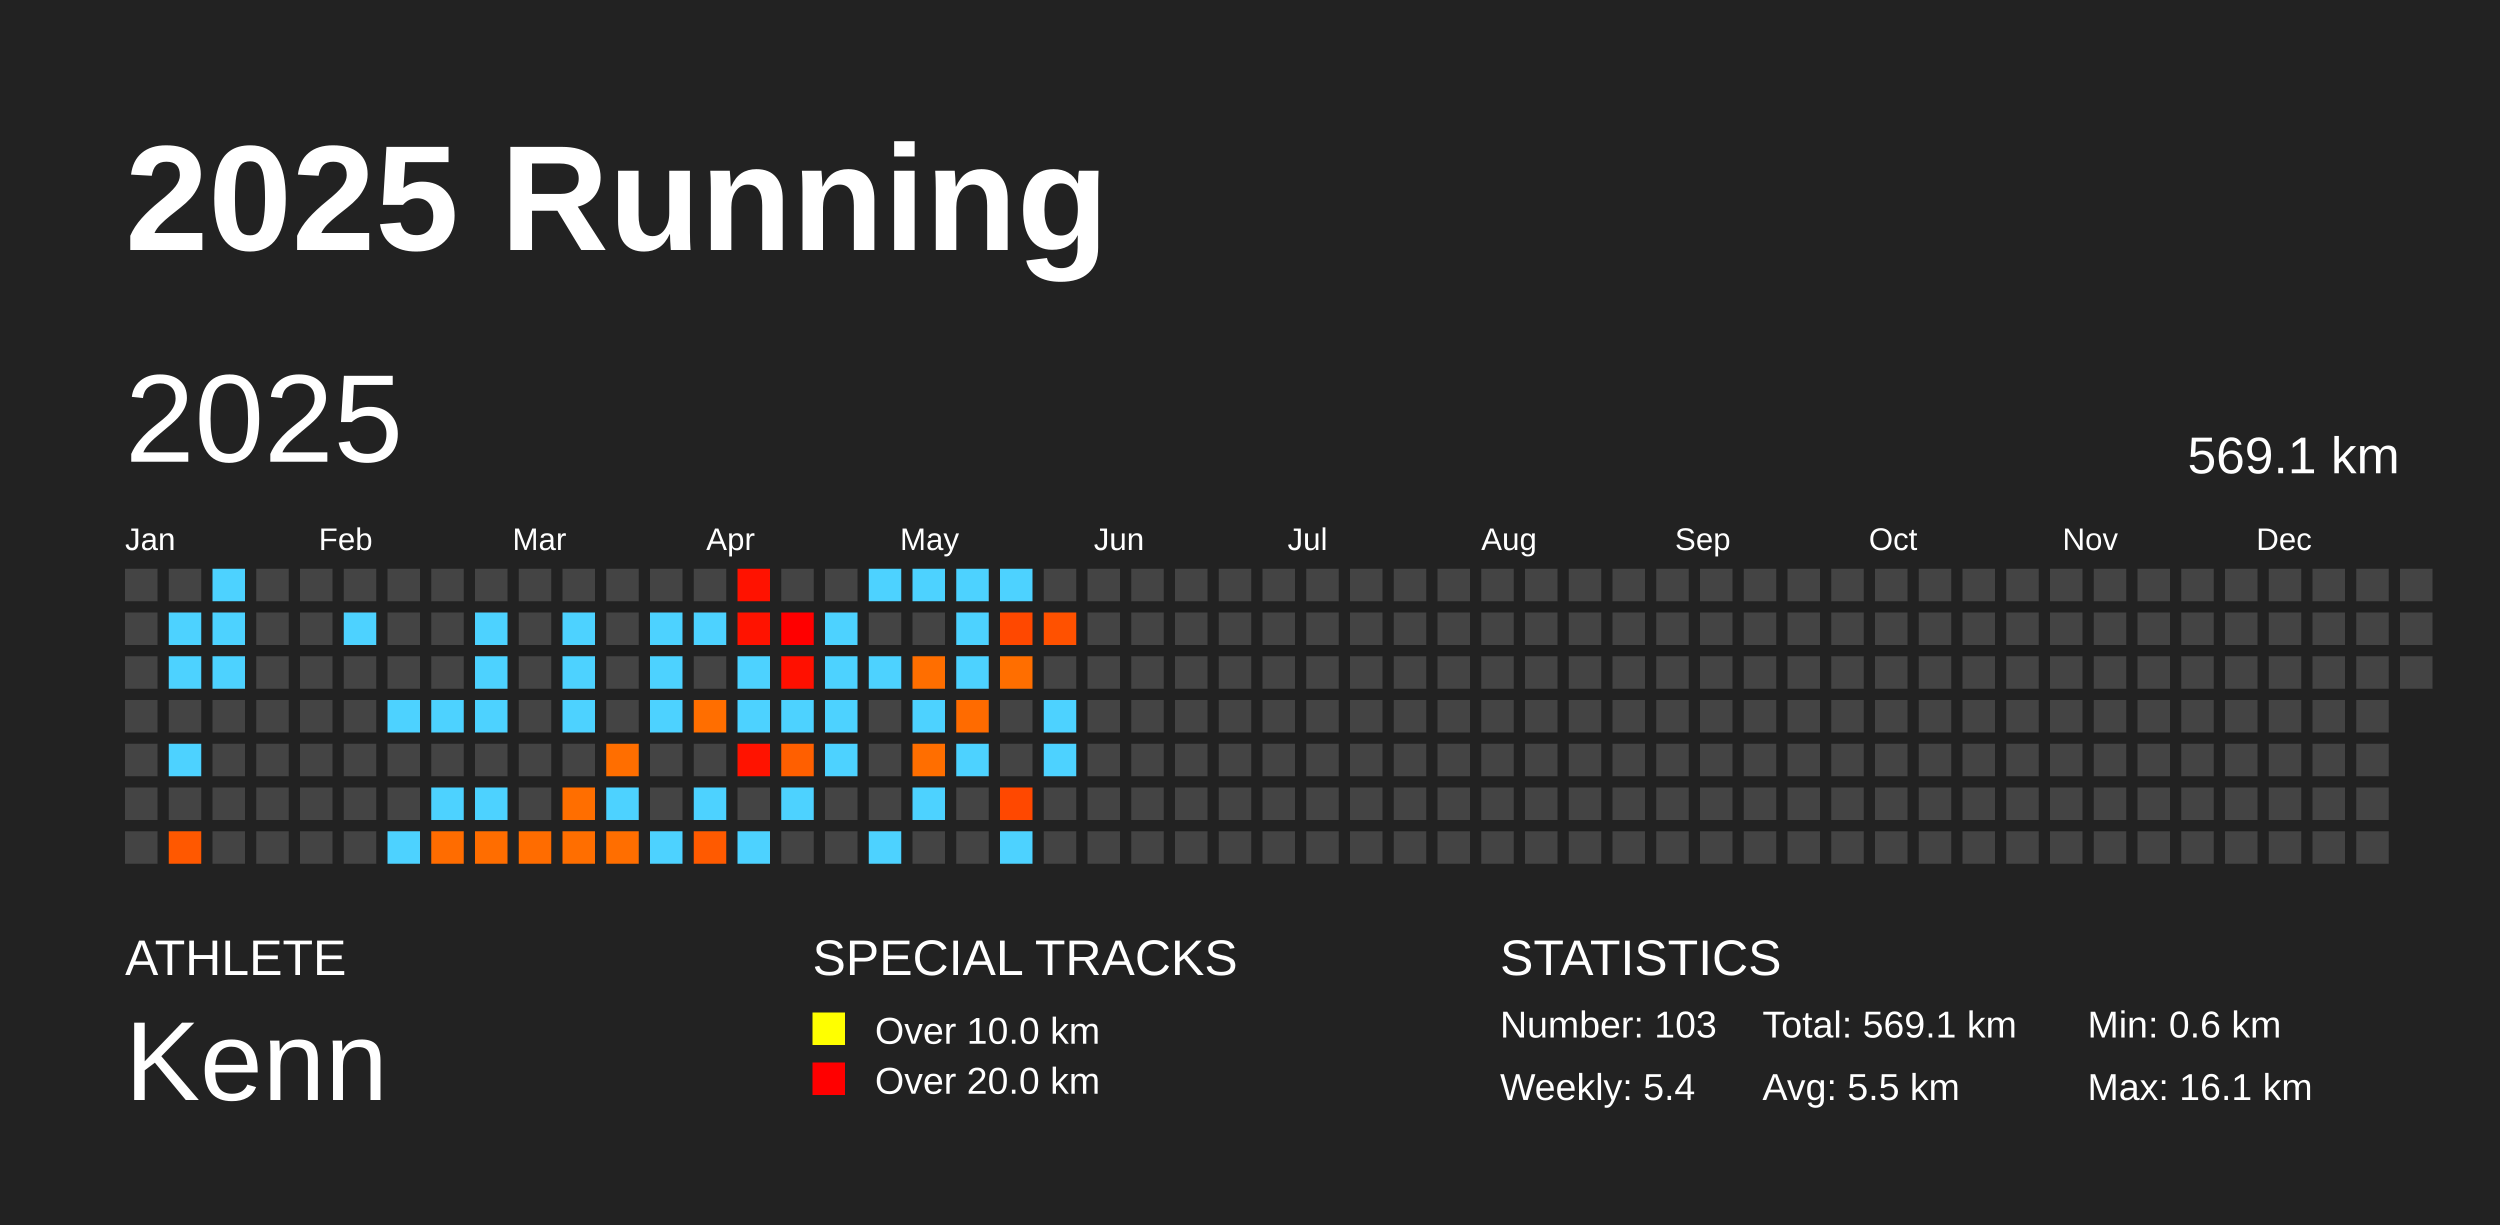
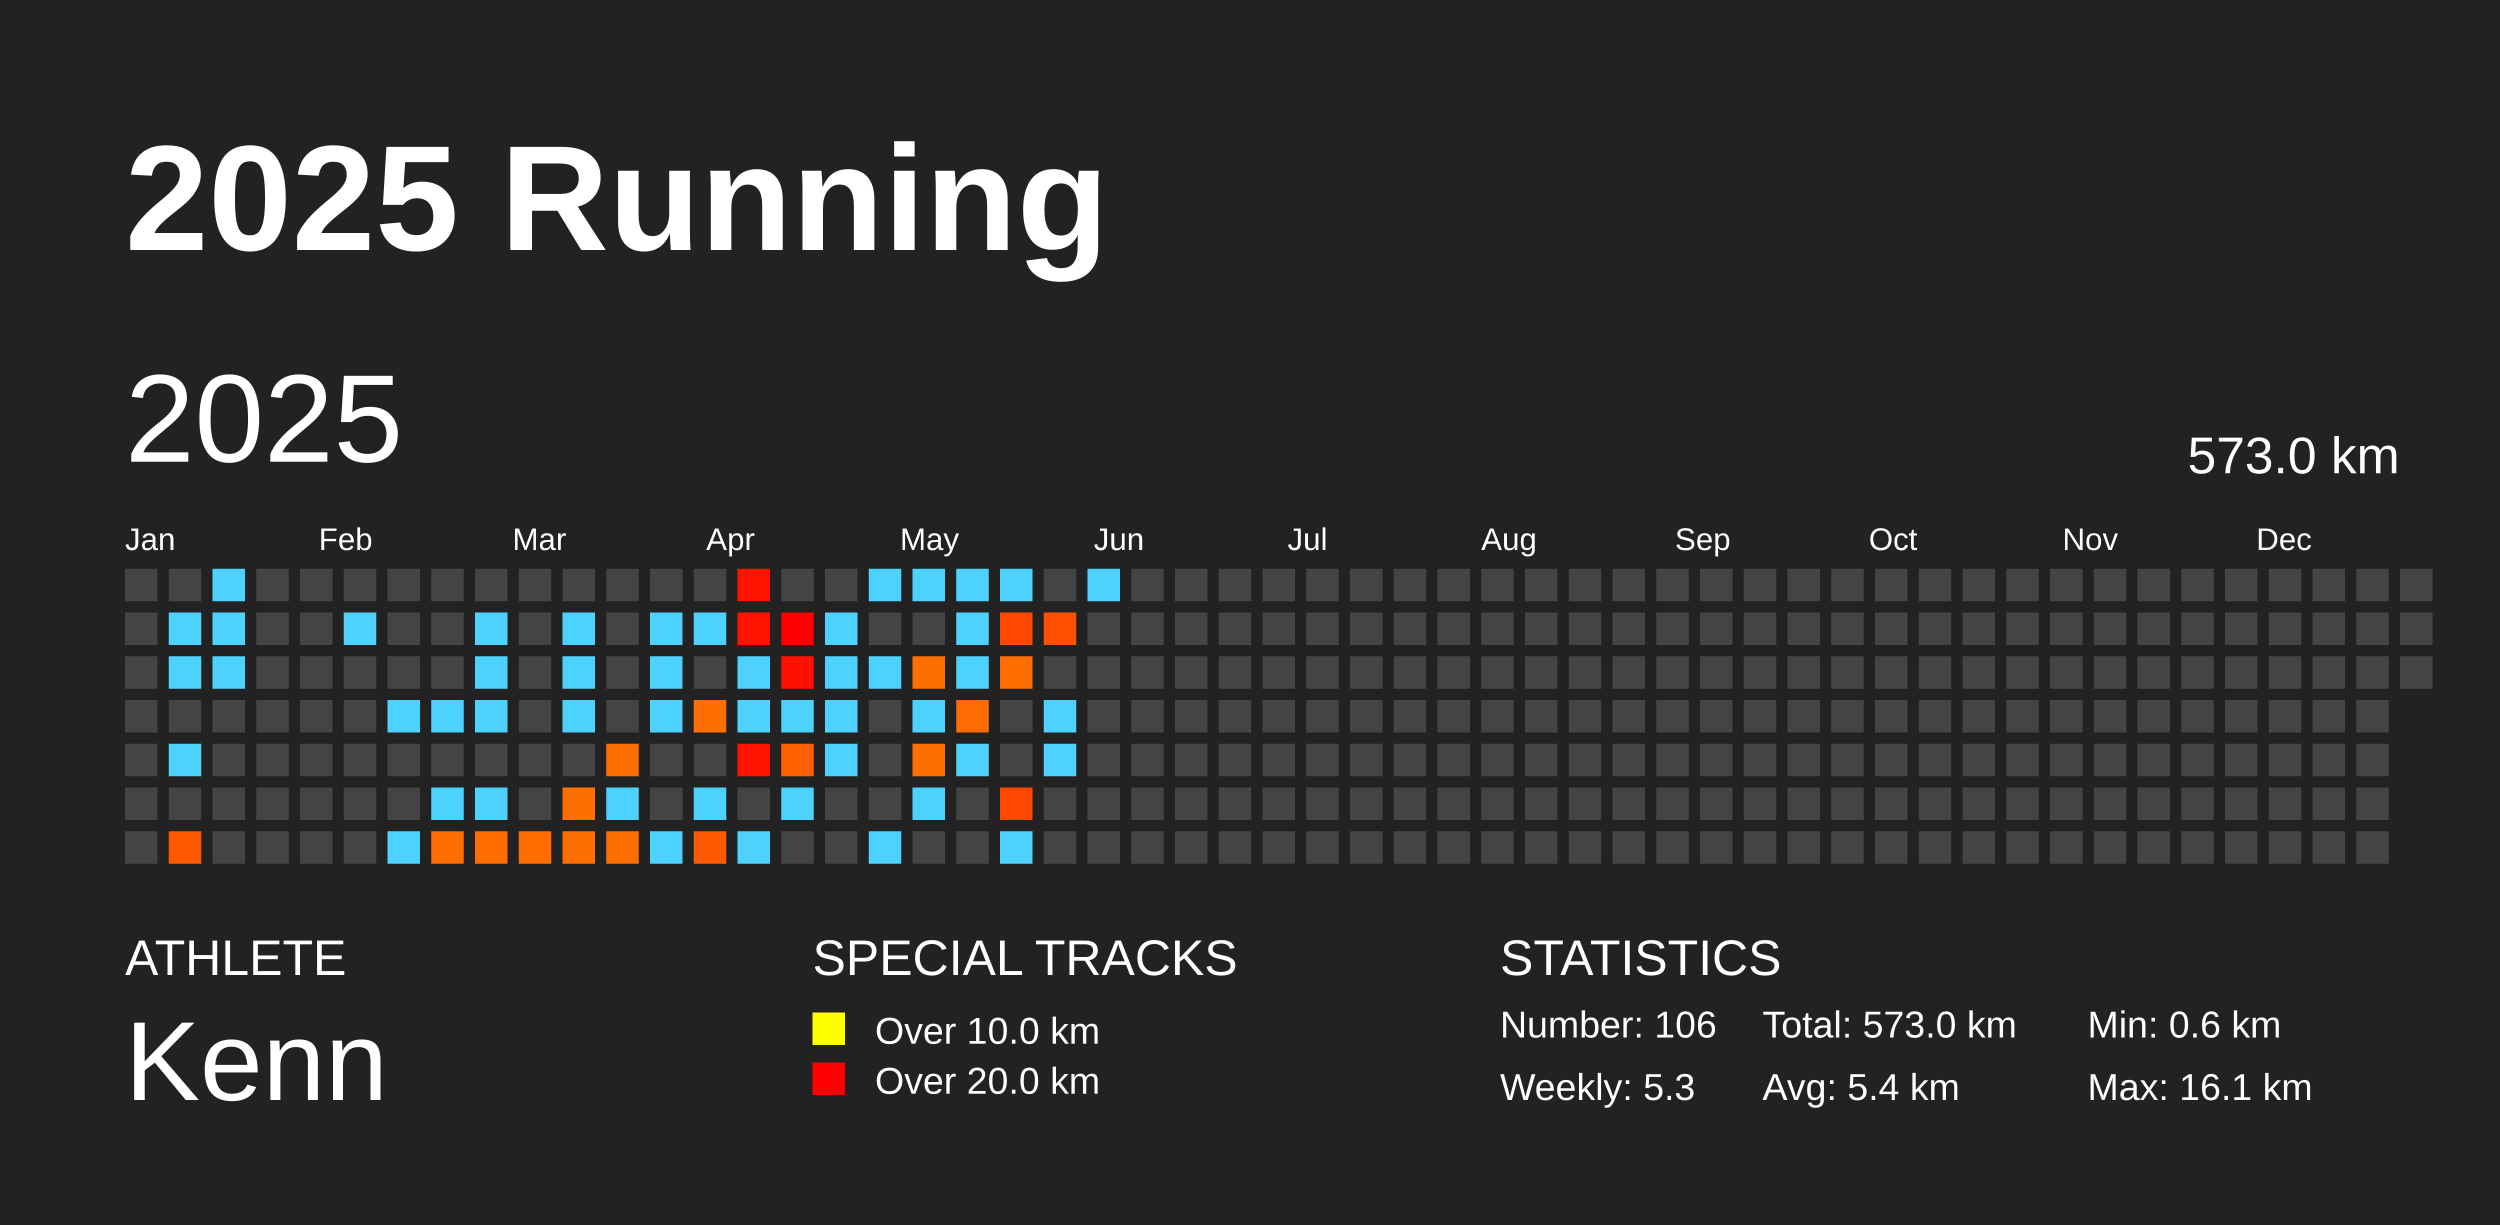
<svg xmlns="http://www.w3.org/2000/svg" baseProfile="full" height="98mm" version="1.1" viewBox="0,0,200,98" width="200mm">
  <defs />
  <rect fill="#222222" height="98" width="200" x="0" y="0" />
  <text fill="#FFFFFF" style="font-size:12px; font-family:Arial; font-weight:bold;" x="10" y="20">2025 Running</text>
  <text fill="#FFFFFF" style="font-size:4px; font-family:Arial" x="10" y="78">ATHLETE</text>
  <text fill="#FFFFFF" style="font-size:9px; font-family:Arial" x="10" y="88">Kenn</text>
  <text fill="#FFFFFF" style="font-size:4px; font-family:Arial" x="65" y="78">SPECIAL TRACKS</text>
  <rect fill="yellow" height="2.6" width="2.6" x="65" y="81" />
  <text fill="#FFFFFF" style="font-size:3px; font-family:Arial" x="70" y="83.5">Over 10.0 km</text>
  <rect fill="red" height="2.6" width="2.6" x="65" y="85" />
  <text fill="#FFFFFF" style="font-size:3px; font-family:Arial" x="70" y="87.5">Over 20.0 km</text>
  <text fill="#FFFFFF" style="font-size:4px; font-family:Arial" x="120" y="78">STATISTICS</text>
-   <text fill="#FFFFFF" style="font-size:3px; font-family:Arial" x="120" y="83">Number: 103</text>
-   <text fill="#FFFFFF" style="font-size:3px; font-family:Arial" x="120" y="88">Weekly: 5.4</text>
-   <text fill="#FFFFFF" style="font-size:3px; font-family:Arial" x="141" y="83">Total: 569.1 km</text>
-   <text fill="#FFFFFF" style="font-size:3px; font-family:Arial" x="141" y="88">Avg: 5.5 km</text>
+   <text fill="#FFFFFF" style="font-size:3px; font-family:Arial" x="120" y="83">Number: 106</text>
+   <text fill="#FFFFFF" style="font-size:3px; font-family:Arial" x="120" y="88">Weekly: 5.3</text>
+   <text fill="#FFFFFF" style="font-size:3px; font-family:Arial" x="141" y="83">Total: 573.0 km</text>
+   <text fill="#FFFFFF" style="font-size:3px; font-family:Arial" x="141" y="88">Avg: 5.4 km</text>
  <text fill="#FFFFFF" style="font-size:3px; font-family:Arial" x="167" y="83">Min: 0.6 km</text>
  <text fill="#FFFFFF" style="font-size:3px; font-family:Arial" x="167" y="88">Max: 16.1 km</text>
  <text dominant-baseline="hanging" fill="#FFFFFF" style="font-size:10.0px; font-family:Arial;" x="10" y="30">2025</text>
-   <text dominant-baseline="hanging" fill="#FFFFFF" style="font-size:4.125px; font-family:Arial;" x="175" y="35">569.1 km</text>
+   <text dominant-baseline="hanging" fill="#FFFFFF" style="font-size:4.125px; font-family:Arial;" x="175" y="35">573.0 km</text>
  <text fill="#FFFFFF" style="font-size:2.5px; font-family:Arial" x="10.0" y="44">Jan</text>
  <text fill="#FFFFFF" style="font-size:2.5px; font-family:Arial" x="25.5" y="44">Feb</text>
  <text fill="#FFFFFF" style="font-size:2.5px; font-family:Arial" x="41.0" y="44">Mar</text>
  <text fill="#FFFFFF" style="font-size:2.5px; font-family:Arial" x="56.5" y="44">Apr</text>
  <text fill="#FFFFFF" style="font-size:2.5px; font-family:Arial" x="72.0" y="44">May</text>
  <text fill="#FFFFFF" style="font-size:2.5px; font-family:Arial" x="87.5" y="44">Jun</text>
  <text fill="#FFFFFF" style="font-size:2.5px; font-family:Arial" x="103.0" y="44">Jul</text>
  <text fill="#FFFFFF" style="font-size:2.5px; font-family:Arial" x="118.5" y="44">Aug</text>
  <text fill="#FFFFFF" style="font-size:2.5px; font-family:Arial" x="134.0" y="44">Sep</text>
  <text fill="#FFFFFF" style="font-size:2.5px; font-family:Arial" x="149.5" y="44">Oct</text>
  <text fill="#FFFFFF" style="font-size:2.5px; font-family:Arial" x="165.0" y="44">Nov</text>
  <text fill="#FFFFFF" style="font-size:2.5px; font-family:Arial" x="180.5" y="44">Dec</text>
  <rect fill="#444444" height="2.6" width="2.6" x="10.0" y="45.5" />
  <rect fill="#444444" height="2.6" width="2.6" x="10.0" y="49.0" />
  <rect fill="#444444" height="2.6" width="2.6" x="10.0" y="52.5" />
  <rect fill="#444444" height="2.6" width="2.6" x="10.0" y="56.0" />
  <rect fill="#444444" height="2.6" width="2.6" x="10.0" y="59.5" />
  <rect fill="#444444" height="2.6" width="2.6" x="10.0" y="63.0" />
  <rect fill="#444444" height="2.6" width="2.6" x="10.0" y="66.5" />
  <rect fill="#444444" height="2.6" width="2.6" x="13.5" y="45.5" />
  <rect fill="#4dd2ff" height="2.6" width="2.6" x="13.5" y="49.0" />
  <rect fill="#4dd2ff" height="2.6" width="2.6" x="13.5" y="52.5" />
  <rect fill="#444444" height="2.6" width="2.6" x="13.5" y="56.0" />
  <rect fill="#4dd2ff" height="2.6" width="2.6" x="13.5" y="59.5" />
  <rect fill="#444444" height="2.6" width="2.6" x="13.5" y="63.0" />
  <rect fill="#ff5800" height="2.6" width="2.6" x="13.5" y="66.5" />
  <rect fill="#4dd2ff" height="2.6" width="2.6" x="17.0" y="45.5" />
  <rect fill="#4dd2ff" height="2.6" width="2.6" x="17.0" y="49.0" />
  <rect fill="#4dd2ff" height="2.6" width="2.6" x="17.0" y="52.5" />
  <rect fill="#444444" height="2.6" width="2.6" x="17.0" y="56.0" />
  <rect fill="#444444" height="2.6" width="2.6" x="17.0" y="59.5" />
  <rect fill="#444444" height="2.6" width="2.6" x="17.0" y="63.0" />
  <rect fill="#444444" height="2.6" width="2.6" x="17.0" y="66.5" />
  <rect fill="#444444" height="2.6" width="2.6" x="20.5" y="45.5" />
  <rect fill="#444444" height="2.6" width="2.6" x="20.5" y="49.0" />
  <rect fill="#444444" height="2.6" width="2.6" x="20.5" y="52.5" />
  <rect fill="#444444" height="2.6" width="2.6" x="20.5" y="56.0" />
  <rect fill="#444444" height="2.6" width="2.6" x="20.5" y="59.5" />
  <rect fill="#444444" height="2.6" width="2.6" x="20.5" y="63.0" />
  <rect fill="#444444" height="2.6" width="2.6" x="20.5" y="66.5" />
  <rect fill="#444444" height="2.6" width="2.6" x="24.0" y="45.5" />
  <rect fill="#444444" height="2.6" width="2.6" x="24.0" y="49.0" />
  <rect fill="#444444" height="2.6" width="2.6" x="24.0" y="52.5" />
  <rect fill="#444444" height="2.6" width="2.6" x="24.0" y="56.0" />
  <rect fill="#444444" height="2.6" width="2.6" x="24.0" y="59.5" />
  <rect fill="#444444" height="2.6" width="2.6" x="24.0" y="63.0" />
  <rect fill="#444444" height="2.6" width="2.6" x="24.0" y="66.5" />
  <rect fill="#444444" height="2.6" width="2.6" x="27.5" y="45.5" />
  <rect fill="#4dd2ff" height="2.6" width="2.6" x="27.5" y="49.0" />
  <rect fill="#444444" height="2.6" width="2.6" x="27.5" y="52.5" />
  <rect fill="#444444" height="2.6" width="2.6" x="27.5" y="56.0" />
  <rect fill="#444444" height="2.6" width="2.6" x="27.5" y="59.5" />
  <rect fill="#444444" height="2.6" width="2.6" x="27.5" y="63.0" />
  <rect fill="#444444" height="2.6" width="2.6" x="27.5" y="66.5" />
  <rect fill="#444444" height="2.6" width="2.6" x="31.0" y="45.5" />
  <rect fill="#444444" height="2.6" width="2.6" x="31.0" y="49.0" />
  <rect fill="#444444" height="2.6" width="2.6" x="31.0" y="52.5" />
  <rect fill="#4dd2ff" height="2.6" width="2.6" x="31.0" y="56.0" />
  <rect fill="#444444" height="2.6" width="2.6" x="31.0" y="59.5" />
  <rect fill="#444444" height="2.6" width="2.6" x="31.0" y="63.0" />
  <rect fill="#4dd2ff" height="2.6" width="2.6" x="31.0" y="66.5" />
  <rect fill="#444444" height="2.6" width="2.6" x="34.5" y="45.5" />
  <rect fill="#444444" height="2.6" width="2.6" x="34.5" y="49.0" />
  <rect fill="#444444" height="2.6" width="2.6" x="34.5" y="52.5" />
  <rect fill="#4dd2ff" height="2.6" width="2.6" x="34.5" y="56.0" />
  <rect fill="#444444" height="2.6" width="2.6" x="34.5" y="59.5" />
  <rect fill="#4dd2ff" height="2.6" width="2.6" x="34.5" y="63.0" />
  <rect fill="#ff6c00" height="2.6" width="2.6" x="34.5" y="66.5" />
  <rect fill="#444444" height="2.6" width="2.6" x="38.0" y="45.5" />
  <rect fill="#4dd2ff" height="2.6" width="2.6" x="38.0" y="49.0" />
  <rect fill="#4dd2ff" height="2.6" width="2.6" x="38.0" y="52.5" />
  <rect fill="#4dd2ff" height="2.6" width="2.6" x="38.0" y="56.0" />
  <rect fill="#444444" height="2.6" width="2.6" x="38.0" y="59.5" />
  <rect fill="#4dd2ff" height="2.6" width="2.6" x="38.0" y="63.0" />
  <rect fill="#ff6d00" height="2.6" width="2.6" x="38.0" y="66.5" />
  <rect fill="#444444" height="2.6" width="2.6" x="41.5" y="45.5" />
  <rect fill="#444444" height="2.6" width="2.6" x="41.5" y="49.0" />
  <rect fill="#444444" height="2.6" width="2.6" x="41.5" y="52.5" />
  <rect fill="#444444" height="2.6" width="2.6" x="41.5" y="56.0" />
  <rect fill="#444444" height="2.6" width="2.6" x="41.5" y="59.5" />
  <rect fill="#444444" height="2.6" width="2.6" x="41.5" y="63.0" />
  <rect fill="#ff6c00" height="2.6" width="2.6" x="41.5" y="66.5" />
  <rect fill="#444444" height="2.6" width="2.6" x="45.0" y="45.5" />
  <rect fill="#4dd2ff" height="2.6" width="2.6" x="45.0" y="49.0" />
  <rect fill="#4dd2ff" height="2.6" width="2.6" x="45.0" y="52.5" />
  <rect fill="#4dd2ff" height="2.6" width="2.6" x="45.0" y="56.0" />
  <rect fill="#444444" height="2.6" width="2.6" x="45.0" y="59.5" />
  <rect fill="#ff6e00" height="2.6" width="2.6" x="45.0" y="63.0" />
  <rect fill="#ff6e00" height="2.6" width="2.6" x="45.0" y="66.5" />
  <rect fill="#444444" height="2.6" width="2.6" x="48.5" y="45.5" />
  <rect fill="#444444" height="2.6" width="2.6" x="48.5" y="49.0" />
  <rect fill="#444444" height="2.6" width="2.6" x="48.5" y="52.5" />
  <rect fill="#444444" height="2.6" width="2.6" x="48.5" y="56.0" />
  <rect fill="#ff6e00" height="2.6" width="2.6" x="48.5" y="59.5" />
  <rect fill="#4dd2ff" height="2.6" width="2.6" x="48.5" y="63.0" />
  <rect fill="#ff6e00" height="2.6" width="2.6" x="48.5" y="66.5" />
  <rect fill="#444444" height="2.6" width="2.6" x="52.0" y="45.5" />
  <rect fill="#4dd2ff" height="2.6" width="2.6" x="52.0" y="49.0" />
  <rect fill="#4dd2ff" height="2.6" width="2.6" x="52.0" y="52.5" />
  <rect fill="#4dd2ff" height="2.6" width="2.6" x="52.0" y="56.0" />
  <rect fill="#444444" height="2.6" width="2.6" x="52.0" y="59.5" />
  <rect fill="#444444" height="2.6" width="2.6" x="52.0" y="63.0" />
  <rect fill="#4dd2ff" height="2.6" width="2.6" x="52.0" y="66.5" />
  <rect fill="#444444" height="2.6" width="2.6" x="55.5" y="45.5" />
  <rect fill="#4dd2ff" height="2.6" width="2.6" x="55.5" y="49.0" />
  <rect fill="#444444" height="2.6" width="2.6" x="55.5" y="52.5" />
  <rect fill="#ff6e00" height="2.6" width="2.6" x="55.5" y="56.0" />
  <rect fill="#444444" height="2.6" width="2.6" x="55.5" y="59.5" />
  <rect fill="#4dd2ff" height="2.6" width="2.6" x="55.5" y="63.0" />
  <rect fill="#ff5a00" height="2.6" width="2.6" x="55.5" y="66.5" />
  <rect fill="#ff1200" height="2.6" width="2.6" x="59.0" y="45.5" />
  <rect fill="#ff1300" height="2.6" width="2.6" x="59.0" y="49.0" />
  <rect fill="#4dd2ff" height="2.6" width="2.6" x="59.0" y="52.5" />
  <rect fill="#4dd2ff" height="2.6" width="2.6" x="59.0" y="56.0" />
  <rect fill="#ff1300" height="2.6" width="2.6" x="59.0" y="59.5" />
  <rect fill="#444444" height="2.6" width="2.6" x="59.0" y="63.0" />
  <rect fill="#4dd2ff" height="2.6" width="2.6" x="59.0" y="66.5" />
  <rect fill="#444444" height="2.6" width="2.6" x="62.5" y="45.5" />
  <rect fill="#ff0000" height="2.6" width="2.6" x="62.5" y="49.0" />
  <rect fill="#ff1000" height="2.6" width="2.6" x="62.5" y="52.5" />
  <rect fill="#4dd2ff" height="2.6" width="2.6" x="62.5" y="56.0" />
  <rect fill="#ff5f00" height="2.6" width="2.6" x="62.5" y="59.5" />
  <rect fill="#4dd2ff" height="2.6" width="2.6" x="62.5" y="63.0" />
  <rect fill="#444444" height="2.6" width="2.6" x="62.5" y="66.5" />
  <rect fill="#444444" height="2.6" width="2.6" x="66.0" y="45.5" />
  <rect fill="#4dd2ff" height="2.6" width="2.6" x="66.0" y="49.0" />
  <rect fill="#4dd2ff" height="2.6" width="2.6" x="66.0" y="52.5" />
  <rect fill="#4dd2ff" height="2.6" width="2.6" x="66.0" y="56.0" />
  <rect fill="#4dd2ff" height="2.6" width="2.6" x="66.0" y="59.5" />
  <rect fill="#444444" height="2.6" width="2.6" x="66.0" y="63.0" />
  <rect fill="#444444" height="2.6" width="2.6" x="66.0" y="66.5" />
  <rect fill="#4dd2ff" height="2.6" width="2.6" x="69.5" y="45.5" />
  <rect fill="#444444" height="2.6" width="2.6" x="69.5" y="49.0" />
  <rect fill="#4dd2ff" height="2.6" width="2.6" x="69.5" y="52.5" />
  <rect fill="#444444" height="2.6" width="2.6" x="69.5" y="56.0" />
  <rect fill="#444444" height="2.6" width="2.6" x="69.5" y="59.5" />
  <rect fill="#444444" height="2.6" width="2.6" x="69.5" y="63.0" />
  <rect fill="#4dd2ff" height="2.6" width="2.6" x="69.5" y="66.5" />
  <rect fill="#4dd2ff" height="2.6" width="2.6" x="73.0" y="45.5" />
  <rect fill="#444444" height="2.6" width="2.6" x="73.0" y="49.0" />
  <rect fill="#ff6e00" height="2.6" width="2.6" x="73.0" y="52.5" />
  <rect fill="#4dd2ff" height="2.6" width="2.6" x="73.0" y="56.0" />
  <rect fill="#ff6e00" height="2.6" width="2.6" x="73.0" y="59.5" />
  <rect fill="#4dd2ff" height="2.6" width="2.6" x="73.0" y="63.0" />
  <rect fill="#444444" height="2.6" width="2.6" x="73.0" y="66.5" />
  <rect fill="#4dd2ff" height="2.6" width="2.6" x="76.5" y="45.5" />
  <rect fill="#4dd2ff" height="2.6" width="2.6" x="76.5" y="49.0" />
  <rect fill="#4dd2ff" height="2.6" width="2.6" x="76.5" y="52.5" />
  <rect fill="#ff6b00" height="2.6" width="2.6" x="76.5" y="56.0" />
  <rect fill="#4dd2ff" height="2.6" width="2.6" x="76.5" y="59.5" />
  <rect fill="#444444" height="2.6" width="2.6" x="76.5" y="63.0" />
  <rect fill="#444444" height="2.6" width="2.6" x="76.5" y="66.5" />
  <rect fill="#4dd2ff" height="2.6" width="2.6" x="80.0" y="45.5" />
  <rect fill="#ff4800" height="2.6" width="2.6" x="80.0" y="49.0" />
  <rect fill="#ff6e00" height="2.6" width="2.6" x="80.0" y="52.5" />
  <rect fill="#444444" height="2.6" width="2.6" x="80.0" y="56.0" />
  <rect fill="#444444" height="2.6" width="2.6" x="80.0" y="59.5" />
  <rect fill="#ff4800" height="2.6" width="2.6" x="80.0" y="63.0" />
  <rect fill="#4dd2ff" height="2.6" width="2.6" x="80.0" y="66.5" />
  <rect fill="#444444" height="2.6" width="2.6" x="83.5" y="45.5" />
  <rect fill="#ff5100" height="2.6" width="2.6" x="83.5" y="49.0" />
  <rect fill="#444444" height="2.6" width="2.6" x="83.5" y="52.5" />
  <rect fill="#4dd2ff" height="2.6" width="2.6" x="83.5" y="56.0" />
  <rect fill="#4dd2ff" height="2.6" width="2.6" x="83.5" y="59.5" />
  <rect fill="#444444" height="2.6" width="2.6" x="83.5" y="63.0" />
  <rect fill="#444444" height="2.6" width="2.6" x="83.5" y="66.5" />
-   <rect fill="#444444" height="2.6" width="2.6" x="87.0" y="45.5" />
+   <rect fill="#4dd2ff" height="2.6" width="2.6" x="87.0" y="45.5" />
  <rect fill="#444444" height="2.6" width="2.6" x="87.0" y="49.0" />
  <rect fill="#444444" height="2.6" width="2.6" x="87.0" y="52.5" />
  <rect fill="#444444" height="2.6" width="2.6" x="87.0" y="56.0" />
  <rect fill="#444444" height="2.6" width="2.6" x="87.0" y="59.5" />
  <rect fill="#444444" height="2.6" width="2.6" x="87.0" y="63.0" />
  <rect fill="#444444" height="2.6" width="2.6" x="87.0" y="66.5" />
  <rect fill="#444444" height="2.6" width="2.6" x="90.5" y="45.5" />
  <rect fill="#444444" height="2.6" width="2.6" x="90.5" y="49.0" />
  <rect fill="#444444" height="2.6" width="2.6" x="90.5" y="52.5" />
  <rect fill="#444444" height="2.6" width="2.6" x="90.5" y="56.0" />
  <rect fill="#444444" height="2.6" width="2.6" x="90.5" y="59.5" />
  <rect fill="#444444" height="2.6" width="2.6" x="90.5" y="63.0" />
  <rect fill="#444444" height="2.6" width="2.6" x="90.5" y="66.5" />
  <rect fill="#444444" height="2.6" width="2.6" x="94.0" y="45.5" />
  <rect fill="#444444" height="2.6" width="2.6" x="94.0" y="49.0" />
  <rect fill="#444444" height="2.6" width="2.6" x="94.0" y="52.5" />
  <rect fill="#444444" height="2.6" width="2.6" x="94.0" y="56.0" />
  <rect fill="#444444" height="2.6" width="2.6" x="94.0" y="59.5" />
  <rect fill="#444444" height="2.6" width="2.6" x="94.0" y="63.0" />
  <rect fill="#444444" height="2.6" width="2.6" x="94.0" y="66.5" />
  <rect fill="#444444" height="2.6" width="2.6" x="97.5" y="45.5" />
  <rect fill="#444444" height="2.6" width="2.6" x="97.5" y="49.0" />
  <rect fill="#444444" height="2.6" width="2.6" x="97.5" y="52.5" />
  <rect fill="#444444" height="2.6" width="2.6" x="97.5" y="56.0" />
  <rect fill="#444444" height="2.6" width="2.6" x="97.5" y="59.5" />
  <rect fill="#444444" height="2.6" width="2.6" x="97.5" y="63.0" />
  <rect fill="#444444" height="2.6" width="2.6" x="97.5" y="66.5" />
  <rect fill="#444444" height="2.6" width="2.6" x="101.0" y="45.5" />
  <rect fill="#444444" height="2.6" width="2.6" x="101.0" y="49.0" />
  <rect fill="#444444" height="2.6" width="2.6" x="101.0" y="52.5" />
  <rect fill="#444444" height="2.6" width="2.6" x="101.0" y="56.0" />
  <rect fill="#444444" height="2.6" width="2.6" x="101.0" y="59.5" />
  <rect fill="#444444" height="2.6" width="2.6" x="101.0" y="63.0" />
  <rect fill="#444444" height="2.6" width="2.6" x="101.0" y="66.5" />
  <rect fill="#444444" height="2.6" width="2.6" x="104.5" y="45.5" />
  <rect fill="#444444" height="2.6" width="2.6" x="104.5" y="49.0" />
  <rect fill="#444444" height="2.6" width="2.6" x="104.5" y="52.5" />
  <rect fill="#444444" height="2.6" width="2.6" x="104.5" y="56.0" />
  <rect fill="#444444" height="2.6" width="2.6" x="104.5" y="59.5" />
  <rect fill="#444444" height="2.6" width="2.6" x="104.5" y="63.0" />
  <rect fill="#444444" height="2.6" width="2.6" x="104.5" y="66.5" />
  <rect fill="#444444" height="2.6" width="2.6" x="108.0" y="45.5" />
  <rect fill="#444444" height="2.6" width="2.6" x="108.0" y="49.0" />
  <rect fill="#444444" height="2.6" width="2.6" x="108.0" y="52.5" />
  <rect fill="#444444" height="2.6" width="2.6" x="108.0" y="56.0" />
  <rect fill="#444444" height="2.6" width="2.6" x="108.0" y="59.5" />
  <rect fill="#444444" height="2.6" width="2.6" x="108.0" y="63.0" />
  <rect fill="#444444" height="2.6" width="2.6" x="108.0" y="66.5" />
  <rect fill="#444444" height="2.6" width="2.6" x="111.5" y="45.5" />
  <rect fill="#444444" height="2.6" width="2.6" x="111.5" y="49.0" />
  <rect fill="#444444" height="2.6" width="2.6" x="111.5" y="52.5" />
  <rect fill="#444444" height="2.6" width="2.6" x="111.5" y="56.0" />
  <rect fill="#444444" height="2.6" width="2.6" x="111.5" y="59.5" />
  <rect fill="#444444" height="2.6" width="2.6" x="111.5" y="63.0" />
  <rect fill="#444444" height="2.6" width="2.6" x="111.5" y="66.5" />
  <rect fill="#444444" height="2.6" width="2.6" x="115.0" y="45.5" />
  <rect fill="#444444" height="2.6" width="2.6" x="115.0" y="49.0" />
  <rect fill="#444444" height="2.6" width="2.6" x="115.0" y="52.5" />
  <rect fill="#444444" height="2.6" width="2.6" x="115.0" y="56.0" />
  <rect fill="#444444" height="2.6" width="2.6" x="115.0" y="59.5" />
  <rect fill="#444444" height="2.6" width="2.6" x="115.0" y="63.0" />
  <rect fill="#444444" height="2.6" width="2.6" x="115.0" y="66.5" />
  <rect fill="#444444" height="2.6" width="2.6" x="118.5" y="45.5" />
  <rect fill="#444444" height="2.6" width="2.6" x="118.5" y="49.0" />
  <rect fill="#444444" height="2.6" width="2.6" x="118.5" y="52.5" />
  <rect fill="#444444" height="2.6" width="2.6" x="118.5" y="56.0" />
  <rect fill="#444444" height="2.6" width="2.6" x="118.5" y="59.5" />
  <rect fill="#444444" height="2.6" width="2.6" x="118.5" y="63.0" />
  <rect fill="#444444" height="2.6" width="2.6" x="118.5" y="66.5" />
  <rect fill="#444444" height="2.6" width="2.6" x="122.0" y="45.5" />
  <rect fill="#444444" height="2.6" width="2.6" x="122.0" y="49.0" />
  <rect fill="#444444" height="2.6" width="2.6" x="122.0" y="52.5" />
  <rect fill="#444444" height="2.6" width="2.6" x="122.0" y="56.0" />
  <rect fill="#444444" height="2.6" width="2.6" x="122.0" y="59.5" />
  <rect fill="#444444" height="2.6" width="2.6" x="122.0" y="63.0" />
  <rect fill="#444444" height="2.6" width="2.6" x="122.0" y="66.5" />
  <rect fill="#444444" height="2.6" width="2.6" x="125.5" y="45.5" />
  <rect fill="#444444" height="2.6" width="2.6" x="125.5" y="49.0" />
  <rect fill="#444444" height="2.6" width="2.6" x="125.5" y="52.5" />
  <rect fill="#444444" height="2.6" width="2.6" x="125.5" y="56.0" />
  <rect fill="#444444" height="2.6" width="2.6" x="125.5" y="59.5" />
  <rect fill="#444444" height="2.6" width="2.6" x="125.5" y="63.0" />
  <rect fill="#444444" height="2.6" width="2.6" x="125.5" y="66.5" />
  <rect fill="#444444" height="2.6" width="2.6" x="129.0" y="45.5" />
  <rect fill="#444444" height="2.6" width="2.6" x="129.0" y="49.0" />
  <rect fill="#444444" height="2.6" width="2.6" x="129.0" y="52.5" />
  <rect fill="#444444" height="2.6" width="2.6" x="129.0" y="56.0" />
  <rect fill="#444444" height="2.6" width="2.6" x="129.0" y="59.5" />
  <rect fill="#444444" height="2.6" width="2.6" x="129.0" y="63.0" />
  <rect fill="#444444" height="2.6" width="2.6" x="129.0" y="66.5" />
  <rect fill="#444444" height="2.6" width="2.6" x="132.5" y="45.5" />
  <rect fill="#444444" height="2.6" width="2.6" x="132.5" y="49.0" />
  <rect fill="#444444" height="2.6" width="2.6" x="132.5" y="52.5" />
  <rect fill="#444444" height="2.6" width="2.6" x="132.5" y="56.0" />
  <rect fill="#444444" height="2.6" width="2.6" x="132.5" y="59.5" />
  <rect fill="#444444" height="2.6" width="2.6" x="132.5" y="63.0" />
  <rect fill="#444444" height="2.6" width="2.6" x="132.5" y="66.5" />
  <rect fill="#444444" height="2.6" width="2.6" x="136.0" y="45.5" />
  <rect fill="#444444" height="2.6" width="2.6" x="136.0" y="49.0" />
  <rect fill="#444444" height="2.6" width="2.6" x="136.0" y="52.5" />
  <rect fill="#444444" height="2.6" width="2.6" x="136.0" y="56.0" />
  <rect fill="#444444" height="2.6" width="2.6" x="136.0" y="59.5" />
  <rect fill="#444444" height="2.6" width="2.6" x="136.0" y="63.0" />
  <rect fill="#444444" height="2.6" width="2.6" x="136.0" y="66.5" />
  <rect fill="#444444" height="2.6" width="2.6" x="139.5" y="45.5" />
  <rect fill="#444444" height="2.6" width="2.6" x="139.5" y="49.0" />
  <rect fill="#444444" height="2.6" width="2.6" x="139.5" y="52.5" />
  <rect fill="#444444" height="2.6" width="2.6" x="139.5" y="56.0" />
  <rect fill="#444444" height="2.6" width="2.6" x="139.5" y="59.5" />
  <rect fill="#444444" height="2.6" width="2.6" x="139.5" y="63.0" />
  <rect fill="#444444" height="2.6" width="2.6" x="139.5" y="66.5" />
  <rect fill="#444444" height="2.6" width="2.6" x="143.0" y="45.5" />
  <rect fill="#444444" height="2.6" width="2.6" x="143.0" y="49.0" />
  <rect fill="#444444" height="2.6" width="2.6" x="143.0" y="52.5" />
  <rect fill="#444444" height="2.6" width="2.6" x="143.0" y="56.0" />
  <rect fill="#444444" height="2.6" width="2.6" x="143.0" y="59.5" />
  <rect fill="#444444" height="2.6" width="2.6" x="143.0" y="63.0" />
  <rect fill="#444444" height="2.6" width="2.6" x="143.0" y="66.5" />
  <rect fill="#444444" height="2.6" width="2.6" x="146.5" y="45.5" />
  <rect fill="#444444" height="2.6" width="2.6" x="146.5" y="49.0" />
  <rect fill="#444444" height="2.6" width="2.6" x="146.5" y="52.5" />
  <rect fill="#444444" height="2.6" width="2.6" x="146.5" y="56.0" />
  <rect fill="#444444" height="2.6" width="2.6" x="146.5" y="59.5" />
  <rect fill="#444444" height="2.6" width="2.6" x="146.5" y="63.0" />
  <rect fill="#444444" height="2.6" width="2.6" x="146.5" y="66.5" />
  <rect fill="#444444" height="2.6" width="2.6" x="150.0" y="45.5" />
  <rect fill="#444444" height="2.6" width="2.6" x="150.0" y="49.0" />
  <rect fill="#444444" height="2.6" width="2.6" x="150.0" y="52.5" />
  <rect fill="#444444" height="2.6" width="2.6" x="150.0" y="56.0" />
  <rect fill="#444444" height="2.6" width="2.6" x="150.0" y="59.5" />
  <rect fill="#444444" height="2.6" width="2.6" x="150.0" y="63.0" />
  <rect fill="#444444" height="2.6" width="2.6" x="150.0" y="66.5" />
  <rect fill="#444444" height="2.6" width="2.6" x="153.5" y="45.5" />
  <rect fill="#444444" height="2.6" width="2.6" x="153.5" y="49.0" />
  <rect fill="#444444" height="2.6" width="2.6" x="153.5" y="52.5" />
  <rect fill="#444444" height="2.6" width="2.6" x="153.5" y="56.0" />
  <rect fill="#444444" height="2.6" width="2.6" x="153.5" y="59.5" />
  <rect fill="#444444" height="2.6" width="2.6" x="153.5" y="63.0" />
  <rect fill="#444444" height="2.6" width="2.6" x="153.5" y="66.5" />
  <rect fill="#444444" height="2.6" width="2.6" x="157.0" y="45.5" />
  <rect fill="#444444" height="2.6" width="2.6" x="157.0" y="49.0" />
  <rect fill="#444444" height="2.6" width="2.6" x="157.0" y="52.5" />
  <rect fill="#444444" height="2.6" width="2.6" x="157.0" y="56.0" />
  <rect fill="#444444" height="2.6" width="2.6" x="157.0" y="59.5" />
  <rect fill="#444444" height="2.6" width="2.6" x="157.0" y="63.0" />
  <rect fill="#444444" height="2.6" width="2.6" x="157.0" y="66.5" />
  <rect fill="#444444" height="2.6" width="2.6" x="160.5" y="45.5" />
  <rect fill="#444444" height="2.6" width="2.6" x="160.5" y="49.0" />
  <rect fill="#444444" height="2.6" width="2.6" x="160.5" y="52.5" />
  <rect fill="#444444" height="2.6" width="2.6" x="160.5" y="56.0" />
  <rect fill="#444444" height="2.6" width="2.6" x="160.5" y="59.5" />
  <rect fill="#444444" height="2.6" width="2.6" x="160.5" y="63.0" />
  <rect fill="#444444" height="2.6" width="2.6" x="160.5" y="66.5" />
  <rect fill="#444444" height="2.6" width="2.6" x="164.0" y="45.5" />
  <rect fill="#444444" height="2.6" width="2.6" x="164.0" y="49.0" />
  <rect fill="#444444" height="2.6" width="2.6" x="164.0" y="52.5" />
  <rect fill="#444444" height="2.6" width="2.6" x="164.0" y="56.0" />
  <rect fill="#444444" height="2.6" width="2.6" x="164.0" y="59.5" />
  <rect fill="#444444" height="2.6" width="2.6" x="164.0" y="63.0" />
  <rect fill="#444444" height="2.6" width="2.6" x="164.0" y="66.5" />
  <rect fill="#444444" height="2.6" width="2.6" x="167.5" y="45.5" />
  <rect fill="#444444" height="2.6" width="2.6" x="167.5" y="49.0" />
  <rect fill="#444444" height="2.6" width="2.6" x="167.5" y="52.5" />
  <rect fill="#444444" height="2.6" width="2.6" x="167.5" y="56.0" />
  <rect fill="#444444" height="2.6" width="2.6" x="167.5" y="59.5" />
  <rect fill="#444444" height="2.6" width="2.6" x="167.5" y="63.0" />
  <rect fill="#444444" height="2.6" width="2.6" x="167.5" y="66.5" />
  <rect fill="#444444" height="2.6" width="2.6" x="171.0" y="45.5" />
  <rect fill="#444444" height="2.6" width="2.6" x="171.0" y="49.0" />
  <rect fill="#444444" height="2.6" width="2.6" x="171.0" y="52.5" />
  <rect fill="#444444" height="2.6" width="2.6" x="171.0" y="56.0" />
  <rect fill="#444444" height="2.6" width="2.6" x="171.0" y="59.5" />
  <rect fill="#444444" height="2.6" width="2.6" x="171.0" y="63.0" />
  <rect fill="#444444" height="2.6" width="2.6" x="171.0" y="66.5" />
  <rect fill="#444444" height="2.6" width="2.6" x="174.5" y="45.5" />
  <rect fill="#444444" height="2.6" width="2.6" x="174.5" y="49.0" />
  <rect fill="#444444" height="2.6" width="2.6" x="174.5" y="52.5" />
  <rect fill="#444444" height="2.6" width="2.6" x="174.5" y="56.0" />
  <rect fill="#444444" height="2.6" width="2.6" x="174.5" y="59.5" />
  <rect fill="#444444" height="2.6" width="2.6" x="174.5" y="63.0" />
  <rect fill="#444444" height="2.6" width="2.6" x="174.5" y="66.5" />
  <rect fill="#444444" height="2.6" width="2.6" x="178.0" y="45.5" />
  <rect fill="#444444" height="2.6" width="2.6" x="178.0" y="49.0" />
  <rect fill="#444444" height="2.6" width="2.6" x="178.0" y="52.5" />
  <rect fill="#444444" height="2.6" width="2.6" x="178.0" y="56.0" />
  <rect fill="#444444" height="2.6" width="2.6" x="178.0" y="59.5" />
  <rect fill="#444444" height="2.6" width="2.6" x="178.0" y="63.0" />
  <rect fill="#444444" height="2.6" width="2.6" x="178.0" y="66.5" />
  <rect fill="#444444" height="2.6" width="2.6" x="181.5" y="45.5" />
  <rect fill="#444444" height="2.6" width="2.6" x="181.5" y="49.0" />
  <rect fill="#444444" height="2.6" width="2.6" x="181.5" y="52.5" />
  <rect fill="#444444" height="2.6" width="2.6" x="181.5" y="56.0" />
  <rect fill="#444444" height="2.6" width="2.6" x="181.5" y="59.5" />
  <rect fill="#444444" height="2.6" width="2.6" x="181.5" y="63.0" />
  <rect fill="#444444" height="2.6" width="2.6" x="181.5" y="66.5" />
  <rect fill="#444444" height="2.6" width="2.6" x="185.0" y="45.5" />
  <rect fill="#444444" height="2.6" width="2.6" x="185.0" y="49.0" />
  <rect fill="#444444" height="2.6" width="2.6" x="185.0" y="52.5" />
  <rect fill="#444444" height="2.6" width="2.6" x="185.0" y="56.0" />
  <rect fill="#444444" height="2.6" width="2.6" x="185.0" y="59.5" />
  <rect fill="#444444" height="2.6" width="2.6" x="185.0" y="63.0" />
  <rect fill="#444444" height="2.6" width="2.6" x="185.0" y="66.5" />
  <rect fill="#444444" height="2.6" width="2.6" x="188.5" y="45.5" />
  <rect fill="#444444" height="2.6" width="2.6" x="188.5" y="49.0" />
  <rect fill="#444444" height="2.6" width="2.6" x="188.5" y="52.5" />
  <rect fill="#444444" height="2.6" width="2.6" x="188.5" y="56.0" />
  <rect fill="#444444" height="2.6" width="2.6" x="188.5" y="59.5" />
  <rect fill="#444444" height="2.6" width="2.6" x="188.5" y="63.0" />
  <rect fill="#444444" height="2.6" width="2.6" x="188.5" y="66.5" />
  <rect fill="#444444" height="2.6" width="2.6" x="192.0" y="45.5" />
  <rect fill="#444444" height="2.6" width="2.6" x="192.0" y="49.0" />
  <rect fill="#444444" height="2.6" width="2.6" x="192.0" y="52.5" />
</svg>
